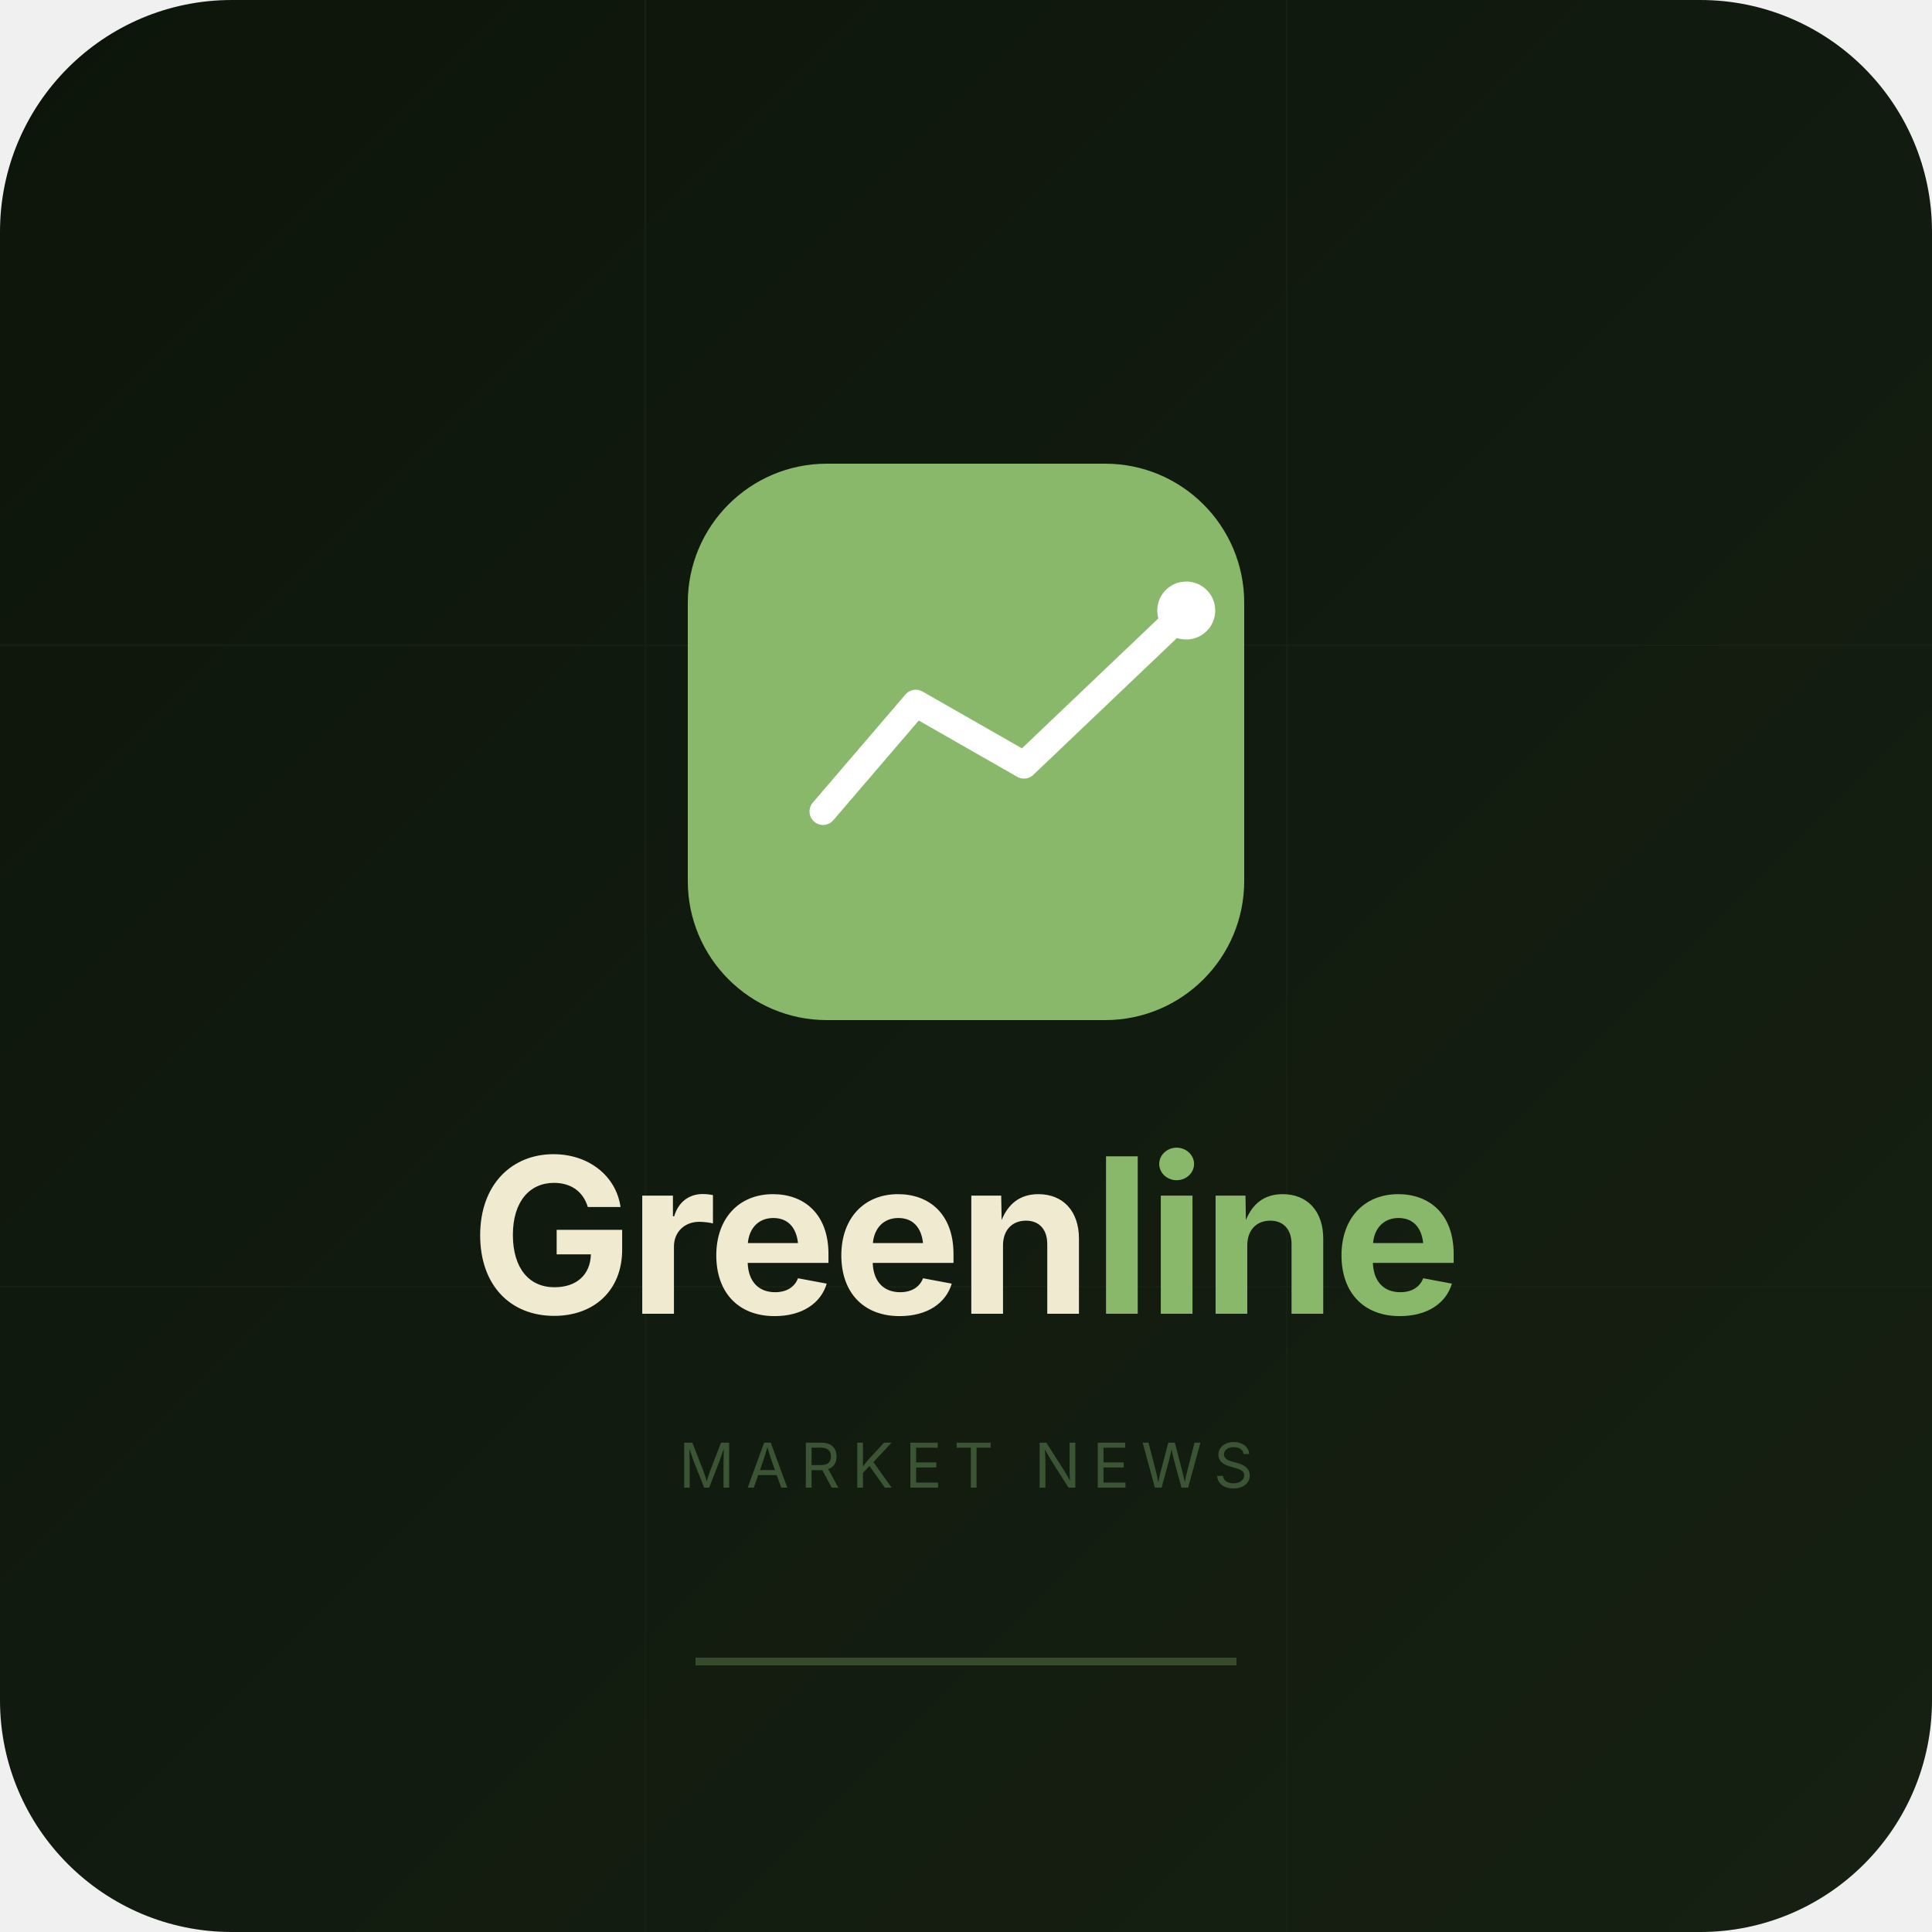
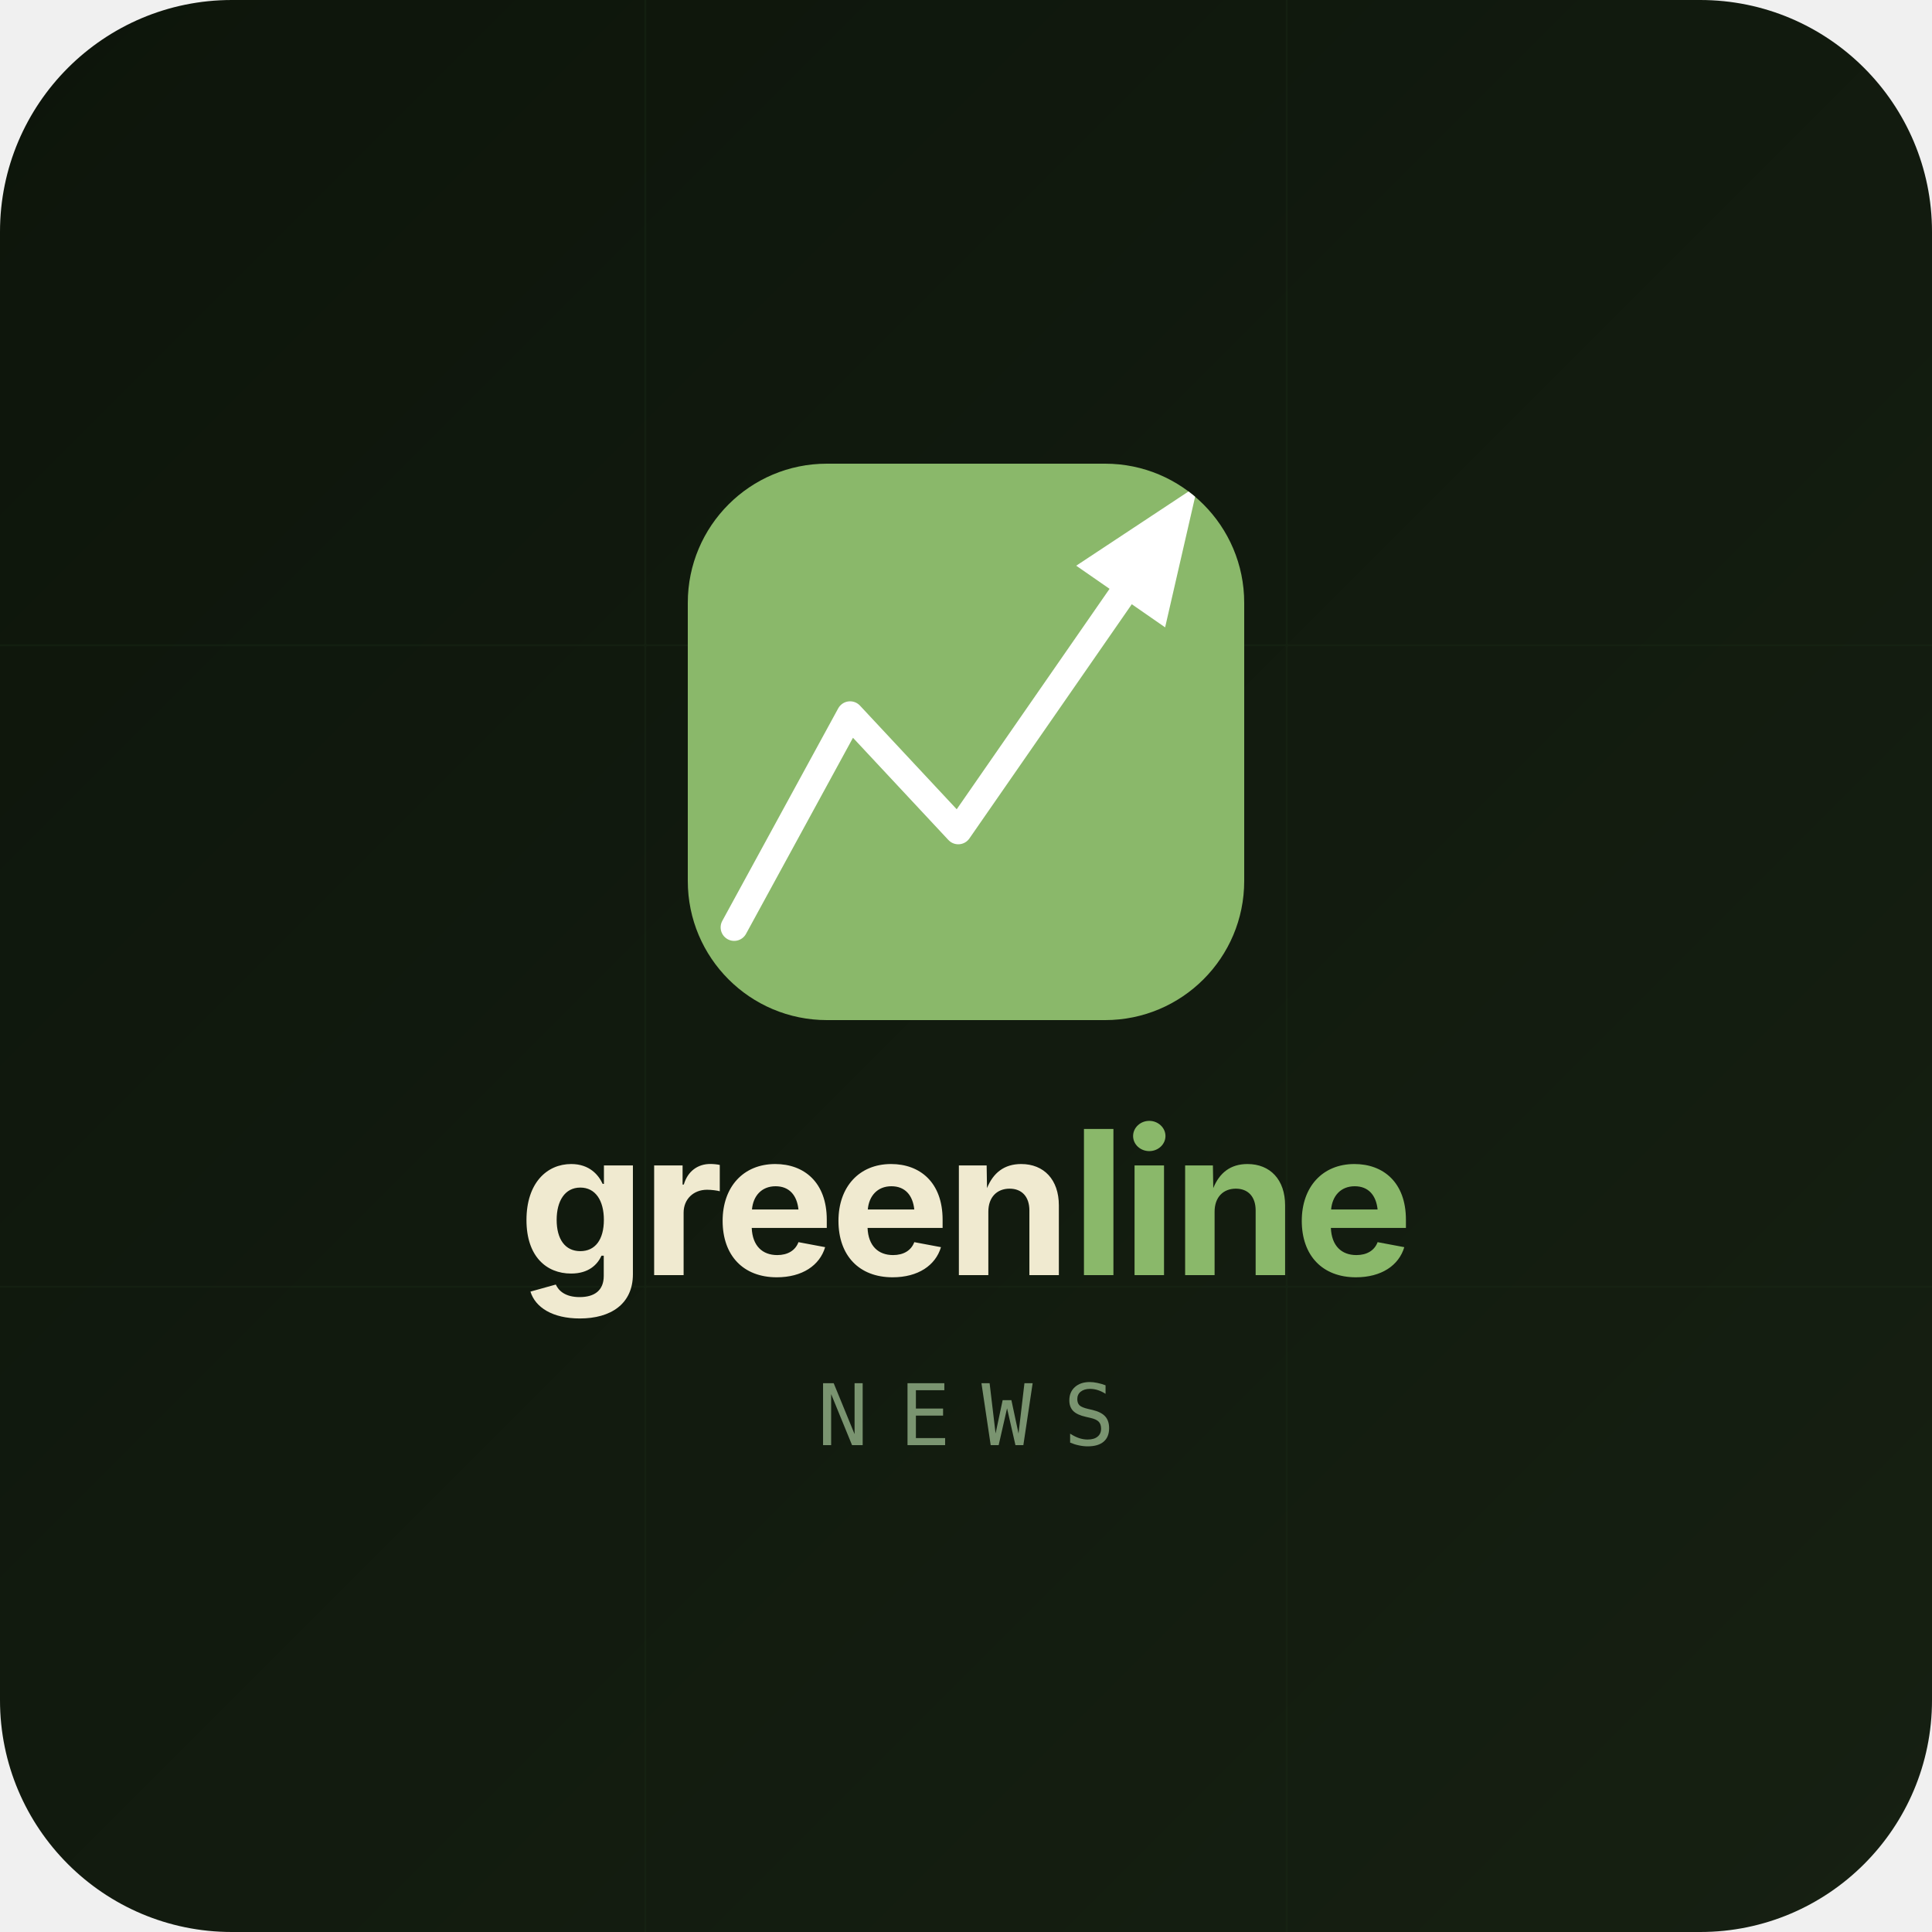
<svg xmlns="http://www.w3.org/2000/svg" width="500" height="500" viewBox="0 0 500 500">
  <defs>
    <linearGradient id="bg" x1="0" y1="0" x2="1" y2="1">
      <stop offset="0%" stop-color="#0d150b" />
      <stop offset="100%" stop-color="#162012" />
    </linearGradient>
  </defs>
  <rect width="500" height="500" rx="60" fill="url(#bg)" />
  <g stroke="#1a2a16" stroke-width="0.5" opacity="0.4">
    <line x1="0" y1="167" x2="500" y2="167" />
    <line x1="0" y1="333" x2="500" y2="333" />
    <line x1="167" y1="0" x2="167" y2="500" />
    <line x1="333" y1="0" x2="333" y2="500" />
  </g>
+   <defs>
+     <clipPath id="iconClip">
+       <rect x="178" y="120" width="144" height="144" rx="36" />
+     </clipPath>
+     <marker id="arrow" viewBox="0 0 10 10" refX="5" refY="5" markerWidth="5" markerHeight="5" orient="auto-start-reverse">
+       <path d="M0,1 L10,5 L0,9 Z" fill="white" />
+     </marker>
+   </defs>
  <rect x="178" y="120" width="144" height="144" rx="36" fill="#8ab86a" />
-   <polyline points="213,210 237,182 265,198 307,158" fill="none" stroke="white" stroke-width="7" stroke-linecap="round" stroke-linejoin="round" />
-   <circle cx="307" cy="158" r="7.5" fill="white" />
-   <text x="250" y="340" text-anchor="middle" font-family="system-ui, -apple-system, 'Segoe UI', sans-serif" font-size="56" font-weight="700" fill="#f0ead0" letter-spacing="-1">Green<tspan fill="#8ab86a">line</tspan>
+   <polyline points="190,240 220,185 248,215 300,140" fill="none" stroke="white" stroke-width="7" stroke-linecap="round" stroke-linejoin="round" clip-path="url(#iconClip)" marker-end="url(#arrow)" />
+   <text x="250" y="330" text-anchor="middle" font-family="system-ui, -apple-system, 'Segoe UI', sans-serif" font-size="52" font-weight="700" fill="#f0ead0" letter-spacing="-1">green<tspan fill="#8ab86a">line</tspan>
  </text>
-   <text x="250" y="385" text-anchor="middle" font-family="system-ui, -apple-system, 'Segoe UI', sans-serif" font-size="16" font-weight="400" fill="#3a5434" letter-spacing="3" text-transform="uppercase">MARKET NEWS</text>
-   <line x1="180" y1="430" x2="320" y2="430" stroke="#8ab86a" stroke-width="2" opacity="0.3" />
+   <text x="250" y="374" text-anchor="middle" font-family="ui-monospace, 'SF Mono', 'Cascadia Mono', monospace" font-size="22" font-weight="500" fill="#7a9470" letter-spacing="8">NEWS</text>
</svg>
